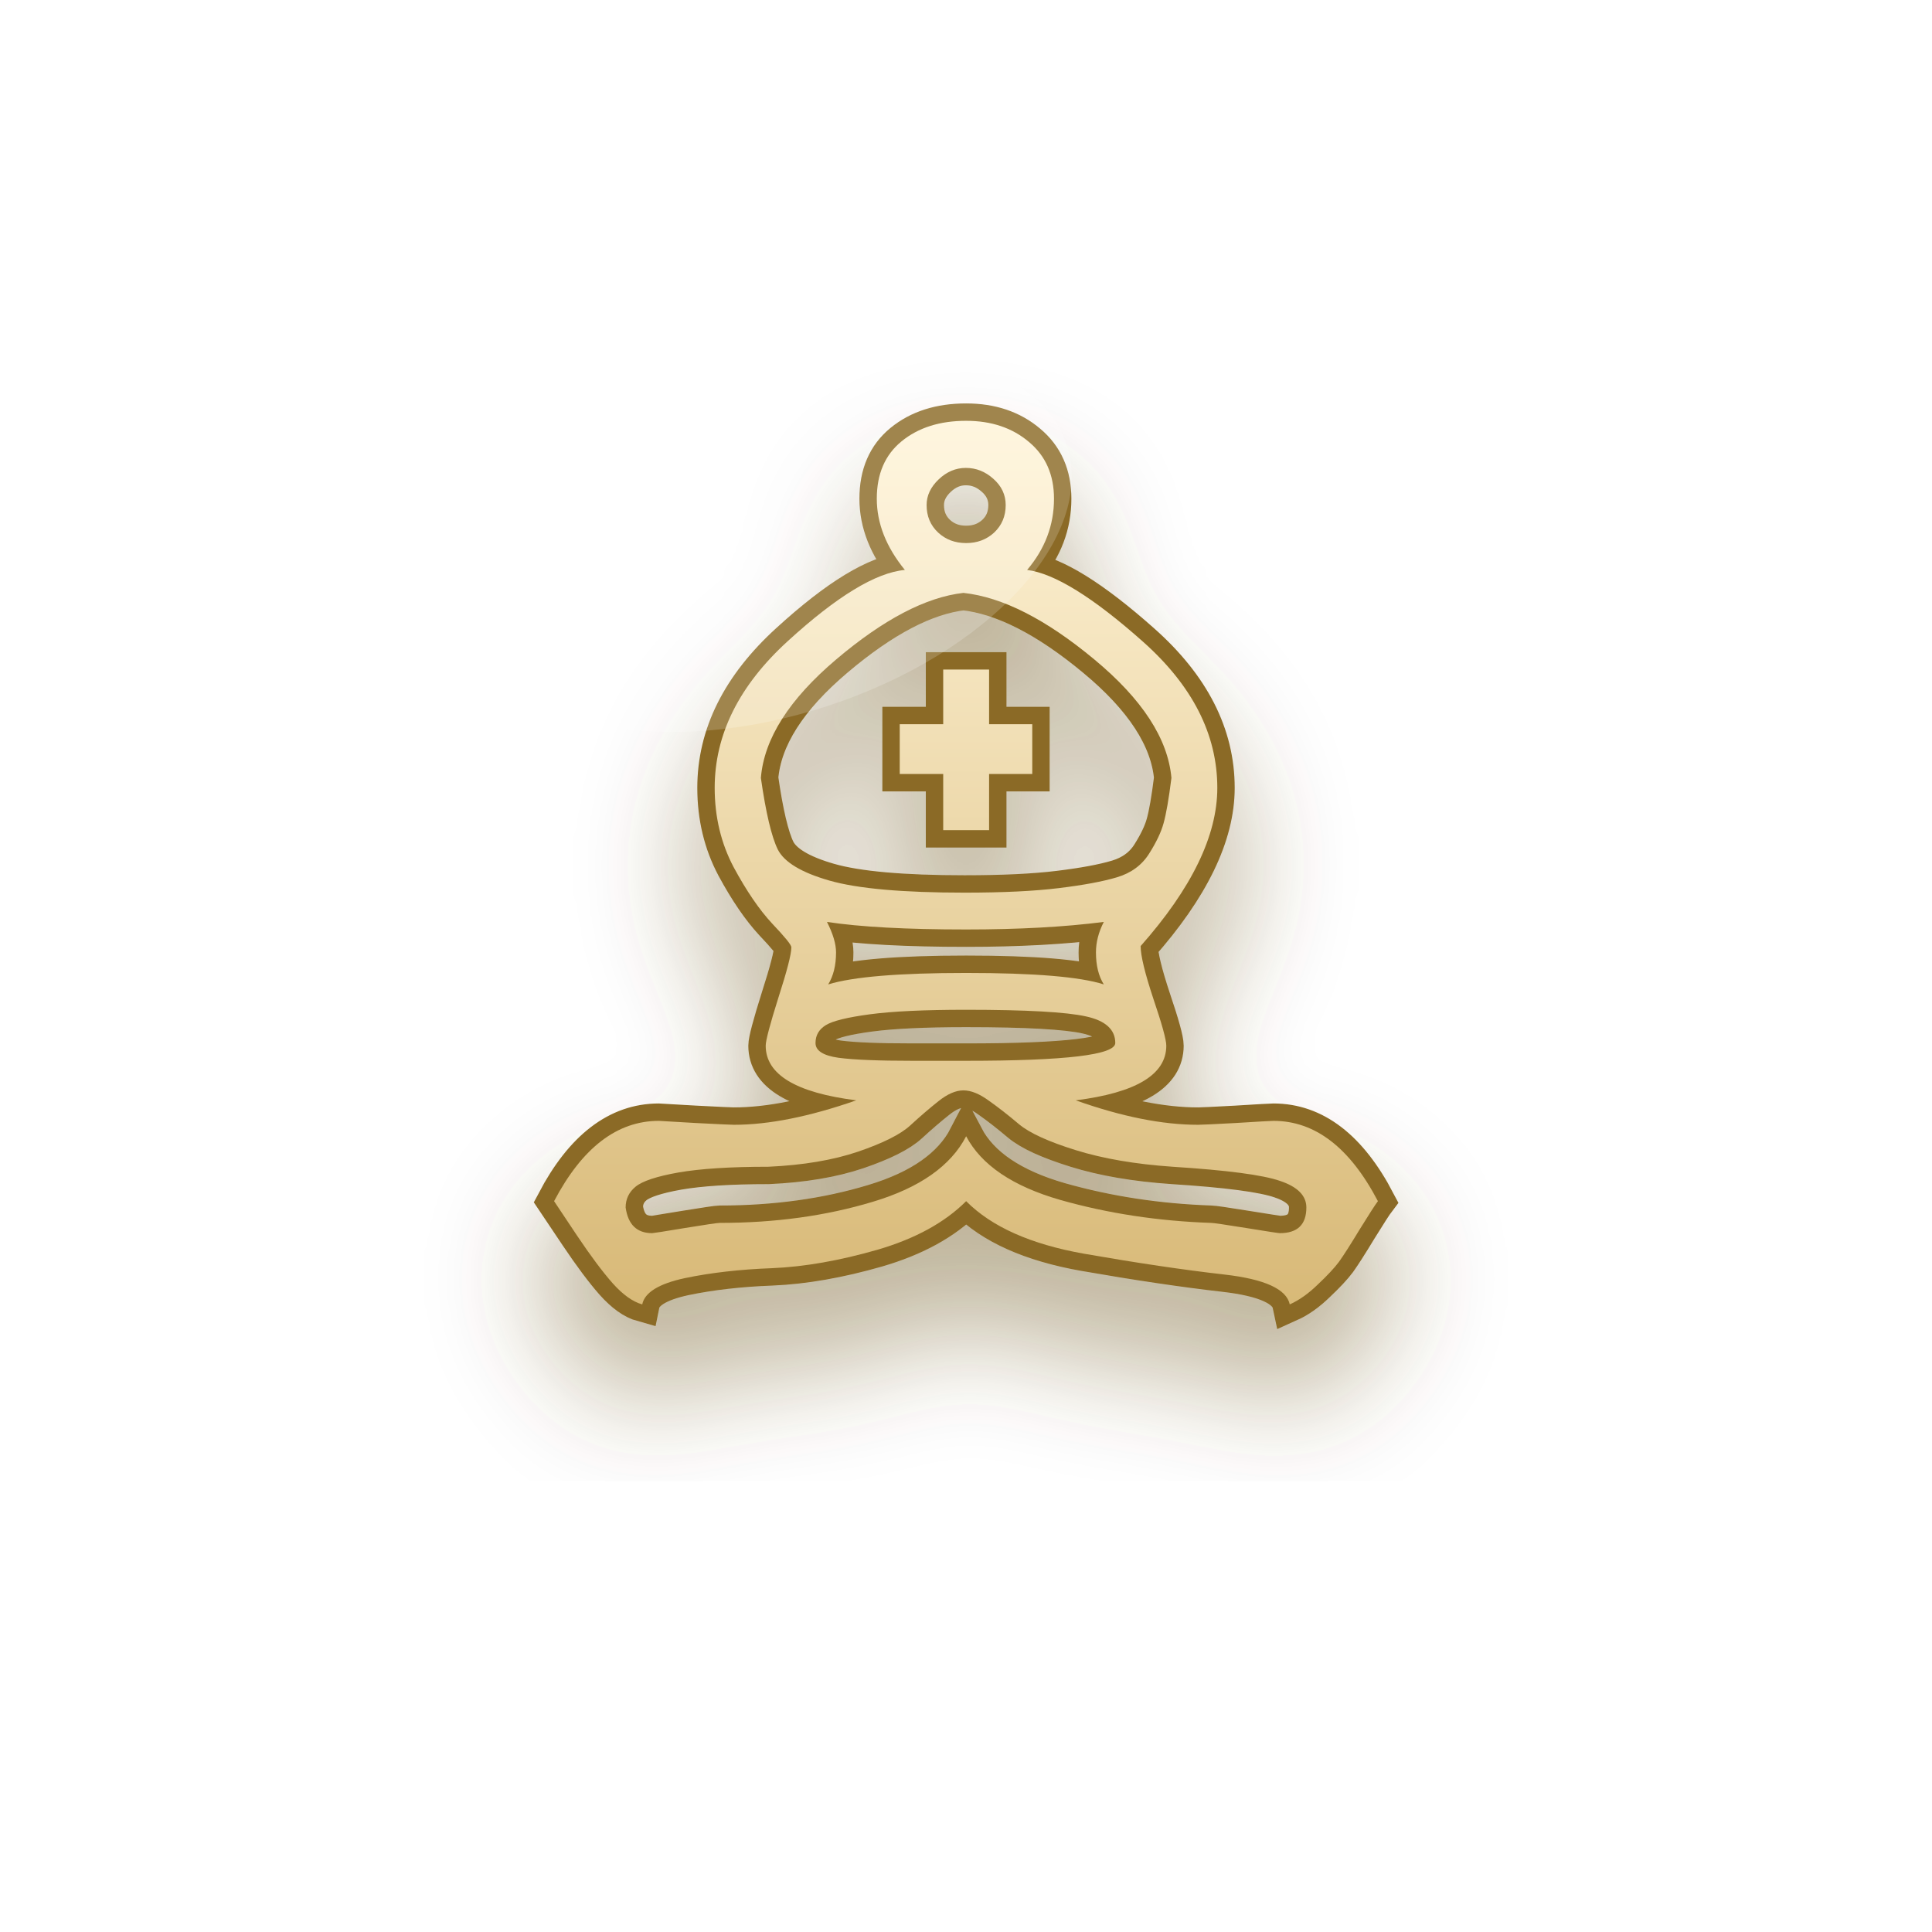
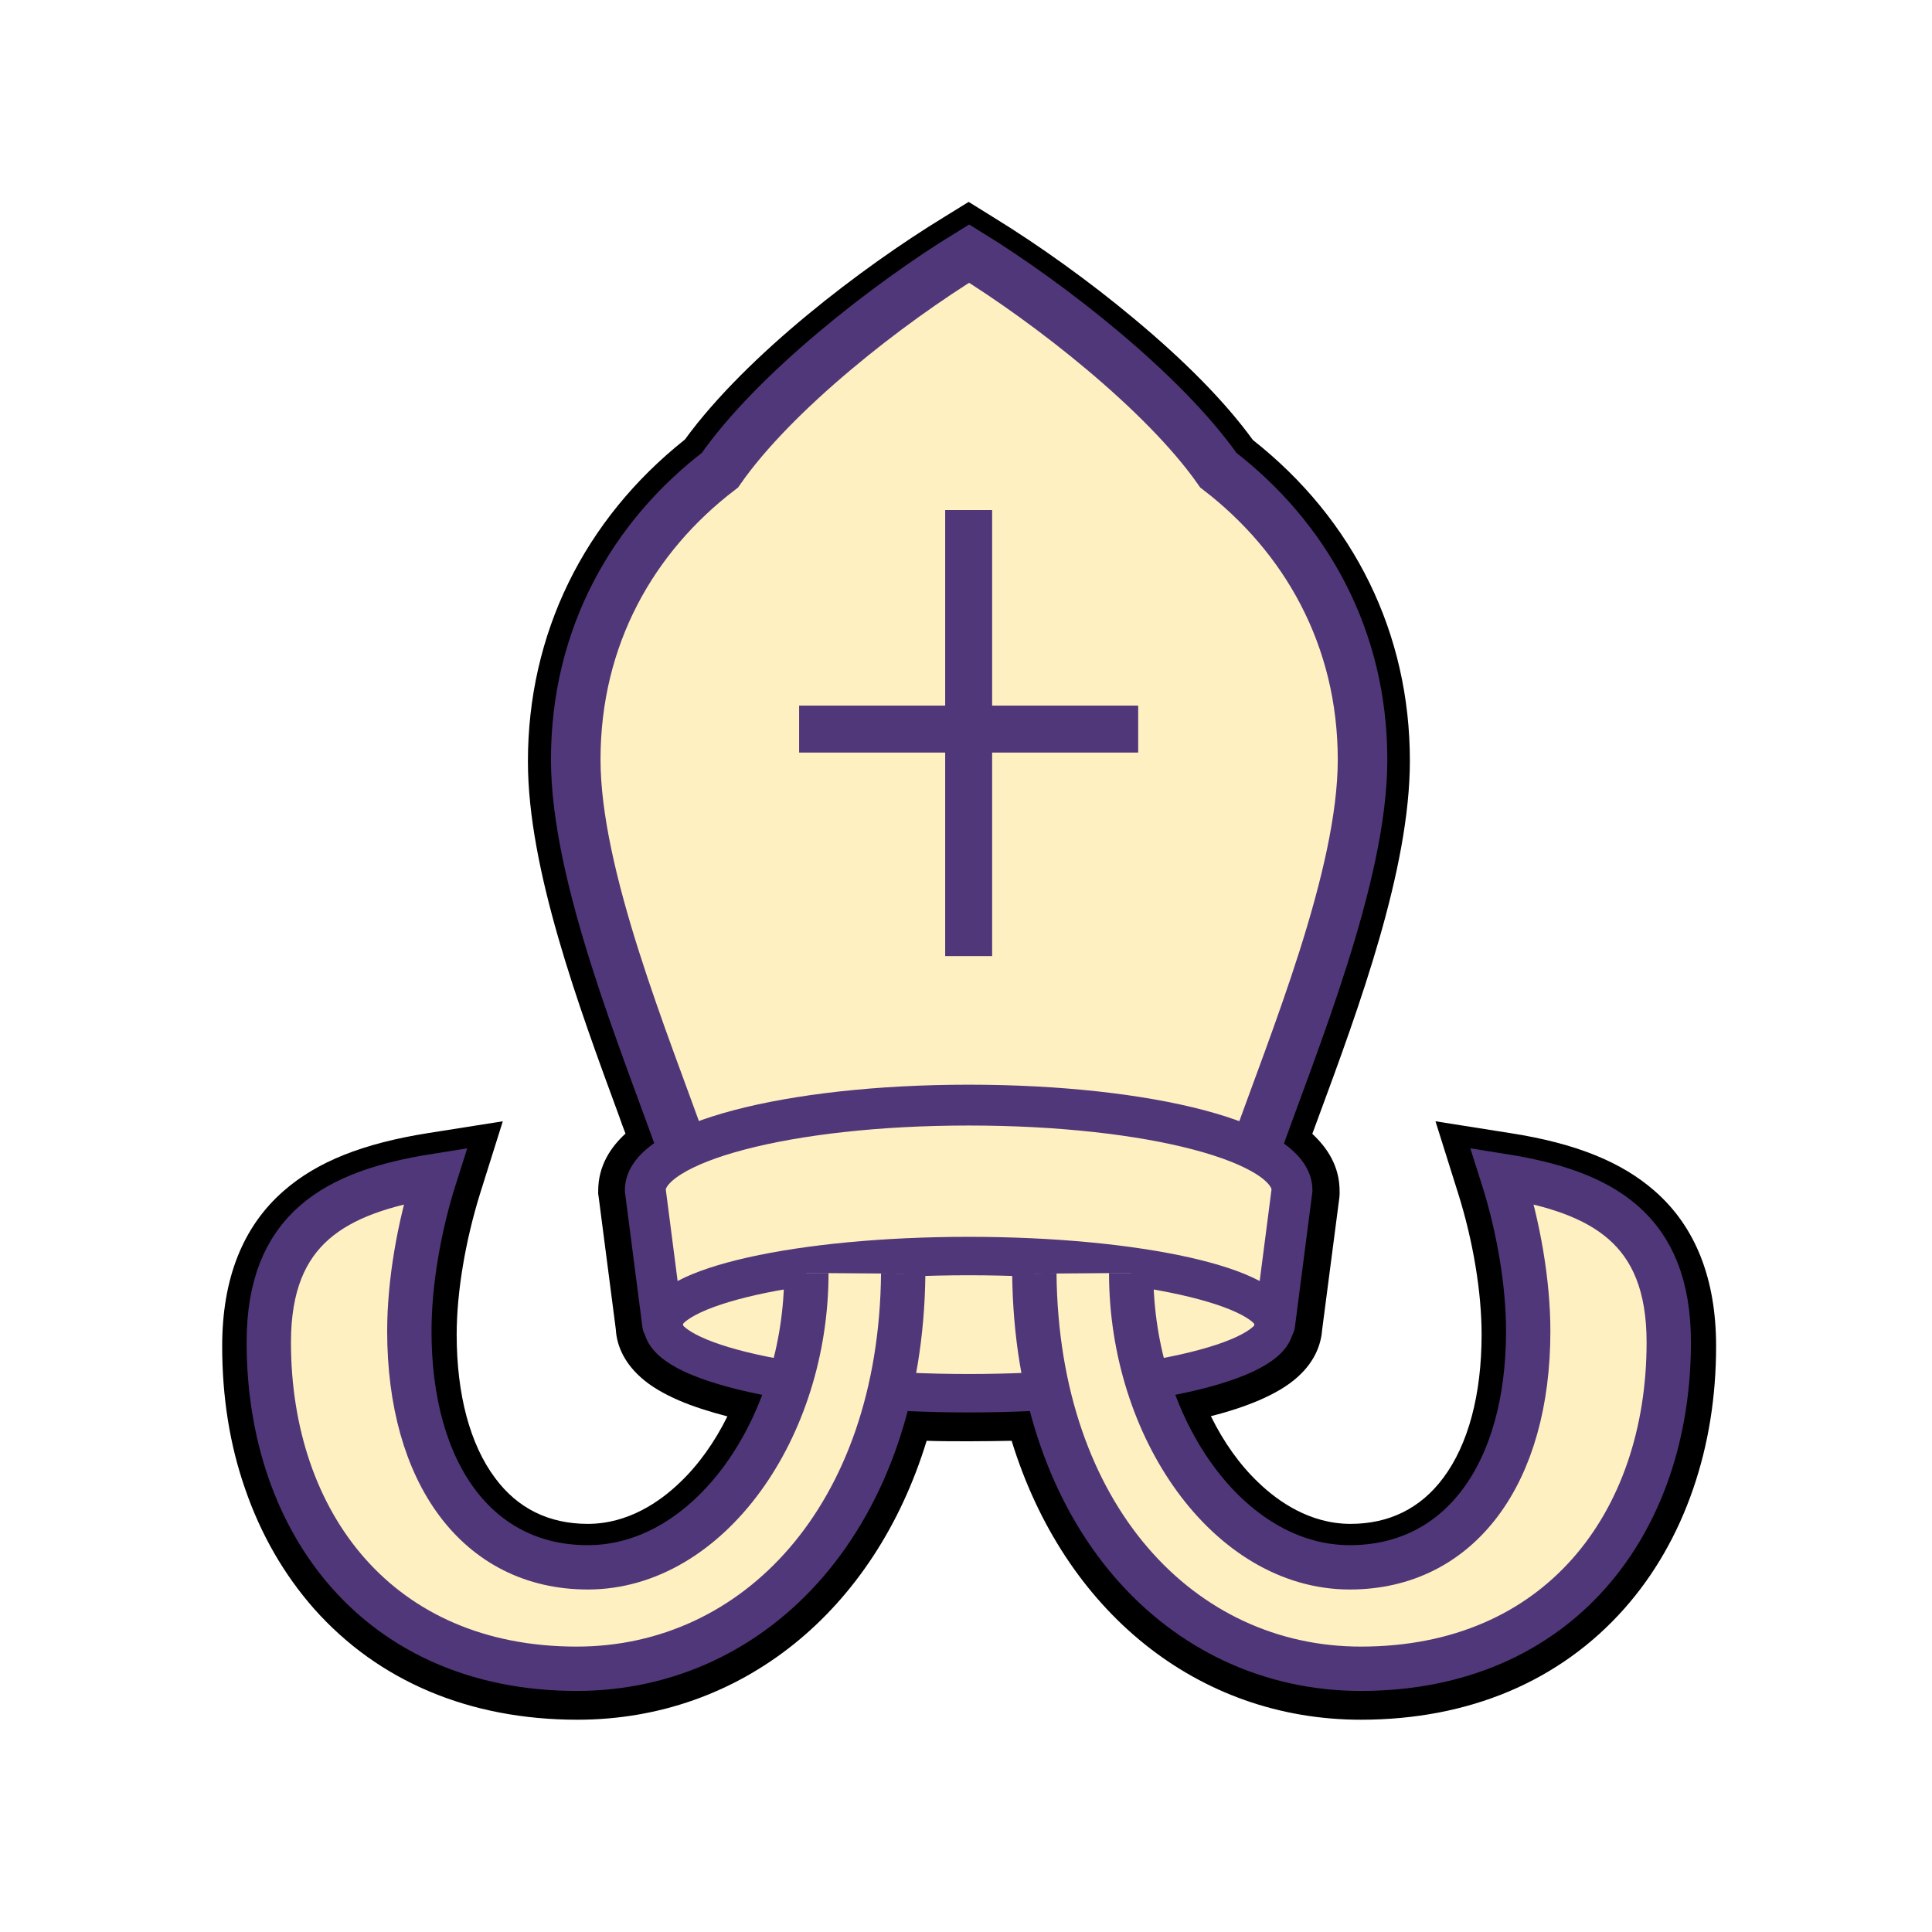
- <svg xmlns="http://www.w3.org/2000/svg" viewBox="0 0 100 100">
-   <defs>
-     <linearGradient id="g" x1="0" x2="0" y1="0" y2="1">
-       <stop offset="0%" stop-color="#fff4d8" />
-       <stop offset="100%" stop-color="#d8b977" />
-     </linearGradient>
-     <filter id="shadow" x="-20%" y="-20%" width="140%" height="140%">
-       <feDropShadow dx="0" dy="4" stdDeviation="3" flood-color="#5c430b" flood-opacity="0.45" />
-     </filter>
-   </defs>
-   <circle cx="50" cy="50" r="46" fill="rgba(255,255,255,0.03)" />
-   <text x="50" y="66" text-anchor="middle" font-size="66" font-family="Georgia, 'Times New Roman', serif" fill="url(#g)" stroke="#8b6b26" stroke-width="1.8" paint-order="stroke" filter="url(#shadow)">♗</text>
-   <ellipse cx="40" cy="28" rx="16" ry="9" fill="rgba(255,255,255,0.18)" transform="rotate(-18 40 28)" />
+ <svg xmlns="http://www.w3.org/2000/svg" version="1.1" id="Layer_1" x="0px" y="0px" width="800px" height="800px" viewBox="0 0 800 800" style="enable-background:new 0 0 800 800;" xml:space="preserve">
+   <g id="white_bishop">
+     <g id="silhouette_1_">
+       <path style="fill:#fff0c2;" d="M238.9,701.8c-41.8,0-77-14.8-101.8-42.8c-22.9-25.8-35.5-62.1-35.5-102.2    c0-58.9,41.1-72.9,77.1-78.5l15.6-2.5l-4.8,15c-6.5,20.5-10.2,43-10.2,61.3c0,54.3,24.5,88.1,64.2,88.1    c29.5,0,57.2-24.2,71.4-61.1c-33-6.6-49.5-16.4-50.1-29.9l-7.3-55.7v-0.5c0-9.1,5.9-15.3,13.2-20.3c-1.6-4.4-3.3-9.1-5.1-13.8    c-16.6-44.9-37.3-100.8-37.3-143.6c0-50.2,22.1-95.1,62.3-126.5c22.9-32,69.2-68.5,105.3-90.6l5.1-3.1l5.1,3.1    c36,22,82.3,58.5,105.3,90.7c40.2,31.4,62.3,76.1,62.3,126c0,43-20.7,99.4-37.4,144.6c-1.7,4.5-3.3,9-4.9,13.2    c7.2,5,13.2,11.3,13.2,20.3v0.6l-7.2,55.5c-0.5,13.5-17,23.4-50,29.9c14.1,36.9,41.9,61.1,71.4,61.1c39.5,0,64.2-33.8,64.2-88.1    c0-18.5-3.7-40.8-10.2-61.3l-4.8-15l15.6,2.5c25.2,4,42.6,10.8,54.9,21.6c14.9,13.1,22.2,31.8,22.2,56.9    c0,40.1-12.6,76.4-35.5,102.2c-24.8,28-59.9,42.8-101.8,42.8c-65.4,0-118.6-45.1-137.4-115.8c-8.2,0.3-16.5,0.5-24.8,0.5    c-8.3,0-16.6-0.2-24.8-0.5C357.4,656.7,304.3,701.8,238.9,701.8z" />
+       <path d="M401.1,106.4c33.5,20.5,80.6,56.8,103.2,89.3C540.2,223.2,564,264,564,315c0,48.3-28.5,117.6-44.4,161.9l0,0    c9.7,5.4,15.2,10.2,15.2,16.2l-7.2,55.4c0,9.5-21,17.9-53.1,23.1c13.2,44.7,45.9,78.4,84.2,78.4c45.7,0,73.9-38.9,73.9-97.8    c0-20-4-43.3-10.7-64.3c41.5,6.6,68.9,21.9,68.9,68.9c0,75-45.6,135.2-127.5,135.2c-62,0-113.6-43.6-129.9-116.1    c-10.4,0.6-21.2,1-32.4,1c-11.2,0-22-0.3-32.4-1C352.4,648.4,300.6,692,238.6,692c-82,0-127.5-60.3-127.5-135.2    c0-47,27.4-62.4,68.9-68.9c-6.6,21-10.7,44.4-10.7,64.3c0,59,28.1,97.8,73.9,97.8c38.3,0,71.1-33.7,84.2-78.4    c-32.2-5.2-53.1-13.5-53.1-23L267,493c0-5.9,5.5-10.8,15.2-16.2l0,0c-15.8-44.3-44.4-113.3-44.4-161.6c0-51,23.9-92.2,59.7-119.7    C320.5,163.1,367.6,127,401.1,106.4 M401.1,83.6l-10.2,6.3C357,110.6,309.1,147,283.6,182c-41.9,33.3-65,80.5-65,133.3    c0,44.6,21,101.3,37.8,147c0.9,2.5,1.7,4.9,2.6,7.1c-6,5.5-11.3,13.2-11.3,23.7v1.3l0.2,1.3l7.1,54.8c0.3,5.5,2.6,12.9,10.3,19.8    c4.1,3.7,9.4,6.8,16.1,9.7c5.6,2.4,12.2,4.5,19.8,6.5c-5.3,10.7-12,20.1-19.7,27.4c-8.1,7.8-21.3,17.1-38.1,17.1    c-16.1,0-29.1-6.4-38.4-19c-10.4-13.9-15.9-34.6-15.9-59.4c0-17.5,3.6-38.8,9.7-58.4l9.4-29.9l-31,4.9    c-27.1,4.3-46,11.9-59.7,23.9c-17,14.8-25.5,36.4-25.5,64.3c0,21,3.1,40.8,9.5,59.1c6.5,18.9,16.1,35.5,28.5,49.6    c26.7,30.1,64.4,46,109.1,46c67.6,0,123-44.8,144.6-115.5c5.8,0.2,11.7,0.2,17.6,0.2c5.9,0,11.8-0.1,17.6-0.2    c21.7,70.6,77,115.5,144.6,115.5c44.7,0,82.4-15.9,109.1-46c12.4-14,22-30.7,28.5-49.6c6.3-18.3,9.5-38.1,9.5-59.1    c0-27.8-8.5-49.5-25.5-64.3c-13.7-12-32.7-19.7-59.7-23.9l-31-4.9l9.4,29.9c6.2,19.7,9.7,40.9,9.7,58.4c0,24.8-5.5,45.5-15.9,59.4    c-9.4,12.6-22.4,19-38.4,19c-16.8,0-30-9.3-38.1-17.1c-7.7-7.3-14.4-16.7-19.7-27.5c7.6-1.9,14.1-4.1,19.8-6.5    c6.7-2.9,12-6,16.1-9.7c7.7-6.9,9.8-14.3,10.2-19.8l7.1-54.5l0.1-1.3v-1.4c0-10.5-5.3-18.1-11.3-23.7c0.8-2.2,1.6-4.3,2.4-6.5    c17-46,38-103.1,38-148c0-52.6-23-99.7-65-132.8c-11.4-15.7-28-32.6-49.4-50.4c-18.2-15.2-38.8-30-58-41.8L401.1,83.6L401.1,83.6z    " />
+     </g>
+     <g id="bottom_2_">
+       <path style="fill:none;stroke:#503779;stroke-width:16.906;stroke-linecap:round;stroke-miterlimit:10;" d="M527.8,548.5    l7.2-55.7c0-19.7-58.9-35.2-133.9-35.2c-75.1,0-133.9,15.7-133.9,35.2l7.2,55.7" />
+       <ellipse style="fill:none;stroke:#503779;stroke-width:15.911;stroke-linecap:round;stroke-miterlimit:10;" cx="401.1" cy="548.5" rx="126.7" ry="28.4" />
+     </g>
+     <g id="legs_3_">
+       <path id="_x31__8_" style="fill:#fff0c2;stroke:#503779;stroke-width:18.36;stroke-miterlimit:10;" d="M333.9,527.1    c0,64.4-40.4,121.9-90.5,121.9c-45.7,0-73.9-38.9-73.9-97.8c0-20,4-43.3,10.7-64.3c-41.5,6.6-68.9,21.9-68.9,68.9    c0,75,45.6,135.2,127.5,135.2c74.5,0,134.2-63.2,135.2-163.6" />
+       <path id="_x31__2_" style="fill:#fff0c2;stroke:#503779;stroke-width:18.36;stroke-miterlimit:10;" d="M468.4,527.1    c0,64.4,40.4,121.9,90.5,121.9c45.7,0,73.9-38.9,73.9-97.8c0-20-4-43.3-10.7-64.3c41.5,6.6,68.9,21.9,68.9,68.9    c0,75-45.6,135.2-127.5,135.2c-74.5,0-134.2-63.2-135.2-163.6" />
+       <path id="_x32__old_1_" style="display:none;fill:#fff0c2;stroke:#503779;stroke-width:18.36;stroke-miterlimit:10;" d="    M470.4,527.1c0,62.3,27.5,122.3,84.5,122.3c45.9,0,74.5-36.1,74.5-93.2c0-19.9-1.9-49.1-8.6-70.4c35.7,2.7,58.4,13.3,68.3,37.2    c7.3,18,8.1,54.9-3.8,87.3c-19.5,52.8-64.6,87.3-119.4,87.3c-82.6,0-134.6-69.6-135.5-170.1" />
+     </g>
+     <path id="top_8_" style="fill:none;stroke:#503779;stroke-width:20.52;stroke-miterlimit:10;" d="M519.8,476.2   c15.8-44.7,44.4-113.3,44.4-161.6c0-51-23.9-92.4-59.7-119.9c-22.7-32.4-69.9-69.2-103.2-89.7c-33.5,20.5-80.6,57.2-103.2,89.7   c-35.9,27.4-59.7,68.8-59.7,119.8c0,48.3,28.6,117,44.4,161.7" />
+     <g id="cross_5_">
+       <line style="fill:none;stroke:#503779;stroke-width:19.44;stroke-miterlimit:10;" x1="401.1" y1="211.2" x2="401.1" y2="395.9" />
+       <line style="fill:none;stroke:#503779;stroke-width:19.44;stroke-miterlimit:10;" x1="330.9" y1="301.9" x2="471.3" y2="301.9" />
+     </g>
+   </g>
</svg>
